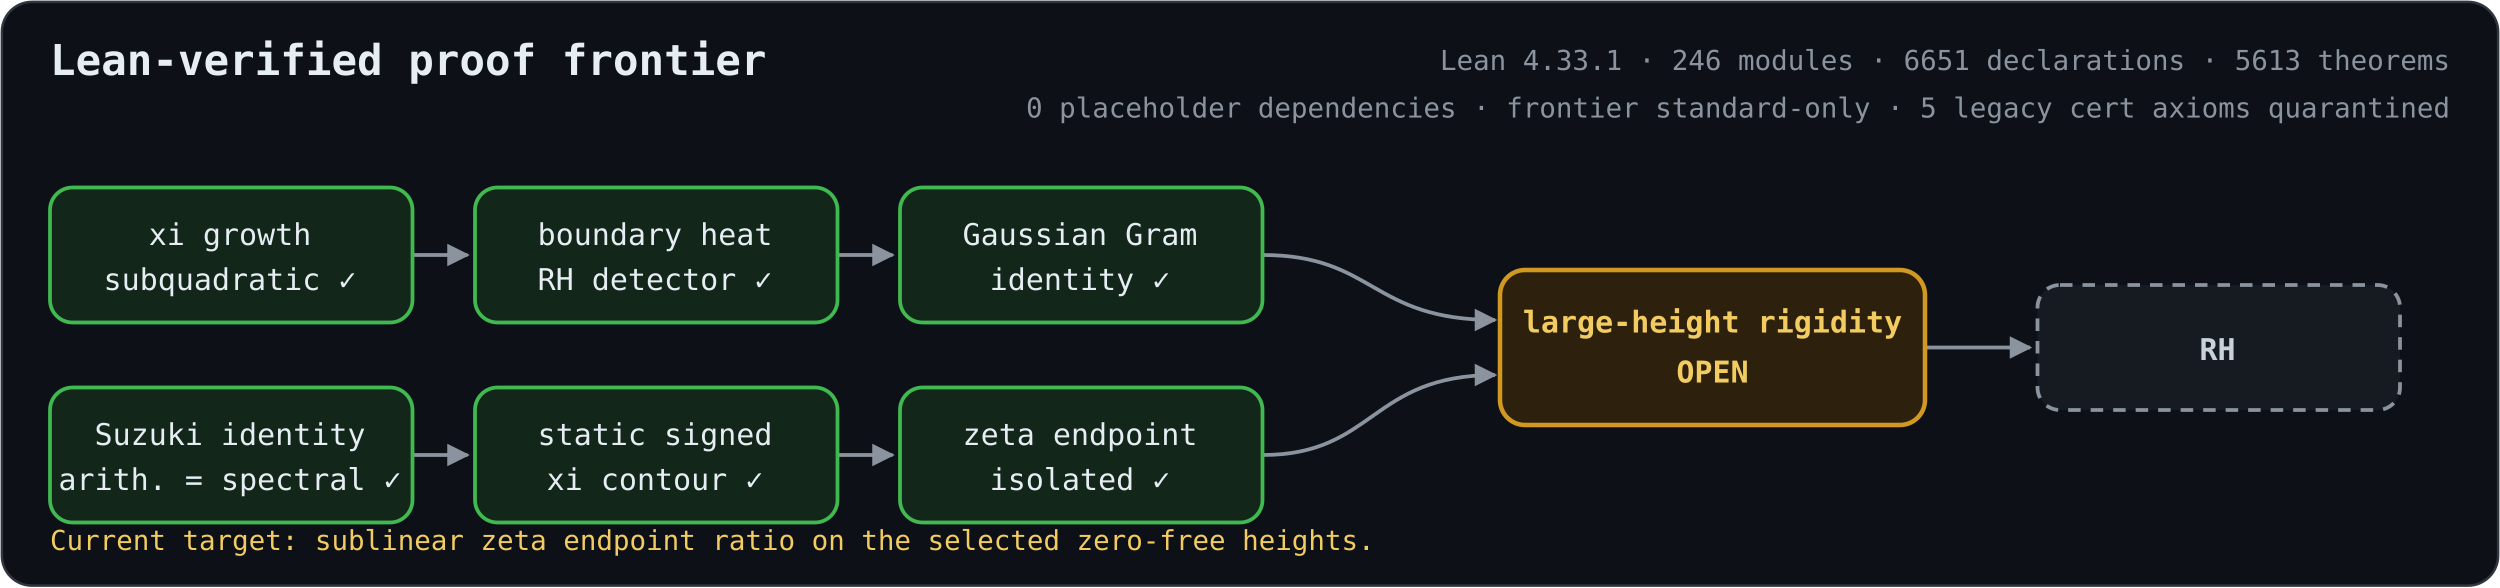
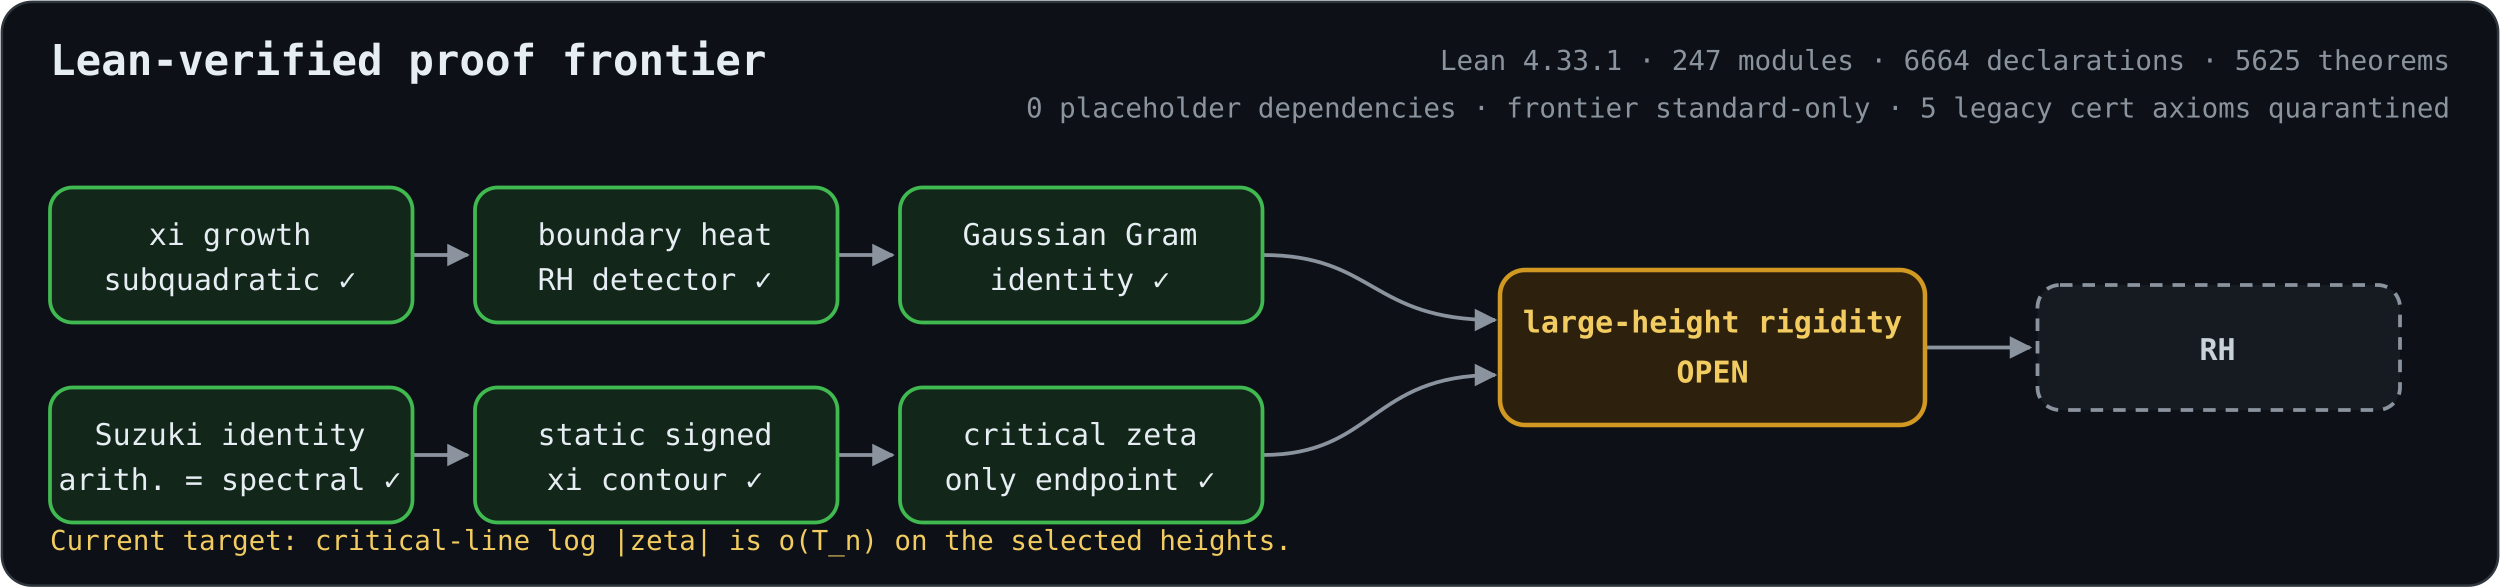
<svg xmlns="http://www.w3.org/2000/svg" role="img" aria-labelledby="title description" viewBox="0 0 1000 235">
  <defs>
    <marker id="arrow" viewBox="0 0 10 10" refX="9" refY="5" markerWidth="6" markerHeight="6" orient="auto-start-reverse">
      <path d="M 0 0 L 10 5 L 0 10 z" fill="#8b949e" />
    </marker>
    <style>
      .bg { fill: #0d1117; stroke: #30363d; }
      text { fill: #e6edf3; font-family: ui-monospace, SFMono-Regular, Menlo, Consolas, monospace; font-size: 12px; text-anchor: middle; }
      .heading { font-size: 17px; font-weight: 700; text-anchor: start; }
      .metrics { fill: #8b949e; font-size: 11px; text-anchor: end; }
      .proved rect { fill: #12261a; stroke: #3fb950; stroke-width: 1.5; }
      .open rect { fill: #2d210d; stroke: #d29922; stroke-width: 1.8; }
      .goal rect { fill: #161b22; stroke: #8b949e; stroke-width: 1.5; stroke-dasharray: 5 4; }
      .open text { fill: #f2cc60; font-weight: 700; }
      .goal text { fill: #c9d1d9; font-weight: 700; }
      .edge { fill: none; stroke: #8b949e; stroke-width: 1.5; marker-end: url(#arrow); }
      .frontier { fill: #f2cc60; font-size: 11px; text-anchor: start; }
    </style>
  </defs>
  <rect class="bg" x="0.75" y="0.75" width="998.5" height="233.5" rx="12" />
  <text class="heading" x="20" y="30">Lean-verified proof frontier</text>
-   <text class="metrics" x="980" y="28">Lean 4.33.1 · 246 modules · 6651 declarations · 5613 theorems</text>
+   <text class="metrics" x="980" y="28">Lean 4.33.1 · 247 modules · 6664 declarations · 5625 theorems</text>
  <text class="metrics" x="980" y="47">0 placeholder dependencies · frontier standard-only · 5 legacy cert axioms quarantined</text>
  <path class="edge" d="M165 102 H187" />
  <path class="edge" d="M335 102 H357" />
  <path class="edge" d="M165 182 H187" />
  <path class="edge" d="M335 182 H357" />
  <path class="edge" d="M505 102 C550 102 548 128 598 128" />
  <path class="edge" d="M505 182 C550 182 548 150 598 150" />
  <path class="edge" d="M770 139 H812" />
  <g class="proved">
    <rect x="20" y="75" width="145" height="54" rx="9" />
    <text x="92" y="98">xi growth</text>
    <text x="92" y="116">subquadratic  ✓</text>
  </g>
  <g class="proved">
    <rect x="190" y="75" width="145" height="54" rx="9" />
    <text x="262" y="98">boundary heat</text>
    <text x="262" y="116">RH detector  ✓</text>
  </g>
  <g class="proved">
    <rect x="360" y="75" width="145" height="54" rx="9" />
    <text x="432" y="98">Gaussian Gram</text>
    <text x="432" y="116">identity  ✓</text>
  </g>
  <g class="proved">
    <rect x="20" y="155" width="145" height="54" rx="9" />
    <text x="92" y="178">Suzuki identity</text>
    <text x="92" y="196">arith. = spectral  ✓</text>
  </g>
  <g class="proved">
    <rect x="190" y="155" width="145" height="54" rx="9" />
    <text x="262" y="178">static signed</text>
    <text x="262" y="196">xi contour  ✓</text>
  </g>
  <g class="proved">
    <rect x="360" y="155" width="145" height="54" rx="9" />
-     <text x="432" y="178">zeta endpoint</text>
-     <text x="432" y="196">isolated  ✓</text>
+     <text x="432" y="178">critical zeta</text>
+     <text x="432" y="196">only endpoint  ✓</text>
  </g>
  <g class="open">
    <rect x="600" y="108" width="170" height="62" rx="10" />
    <text x="685" y="133">large-height rigidity</text>
    <text x="685" y="153">OPEN</text>
  </g>
  <g class="goal">
    <rect x="815" y="114" width="145" height="50" rx="9" />
    <text x="887" y="144">RH</text>
  </g>
-   <text class="frontier" x="20" y="220">Current target: sublinear zeta endpoint ratio on the selected zero-free heights.</text>
+   <text class="frontier" x="20" y="220">Current target: critical-line log |zeta| is o(T_n) on the selected heights.</text>
</svg>
